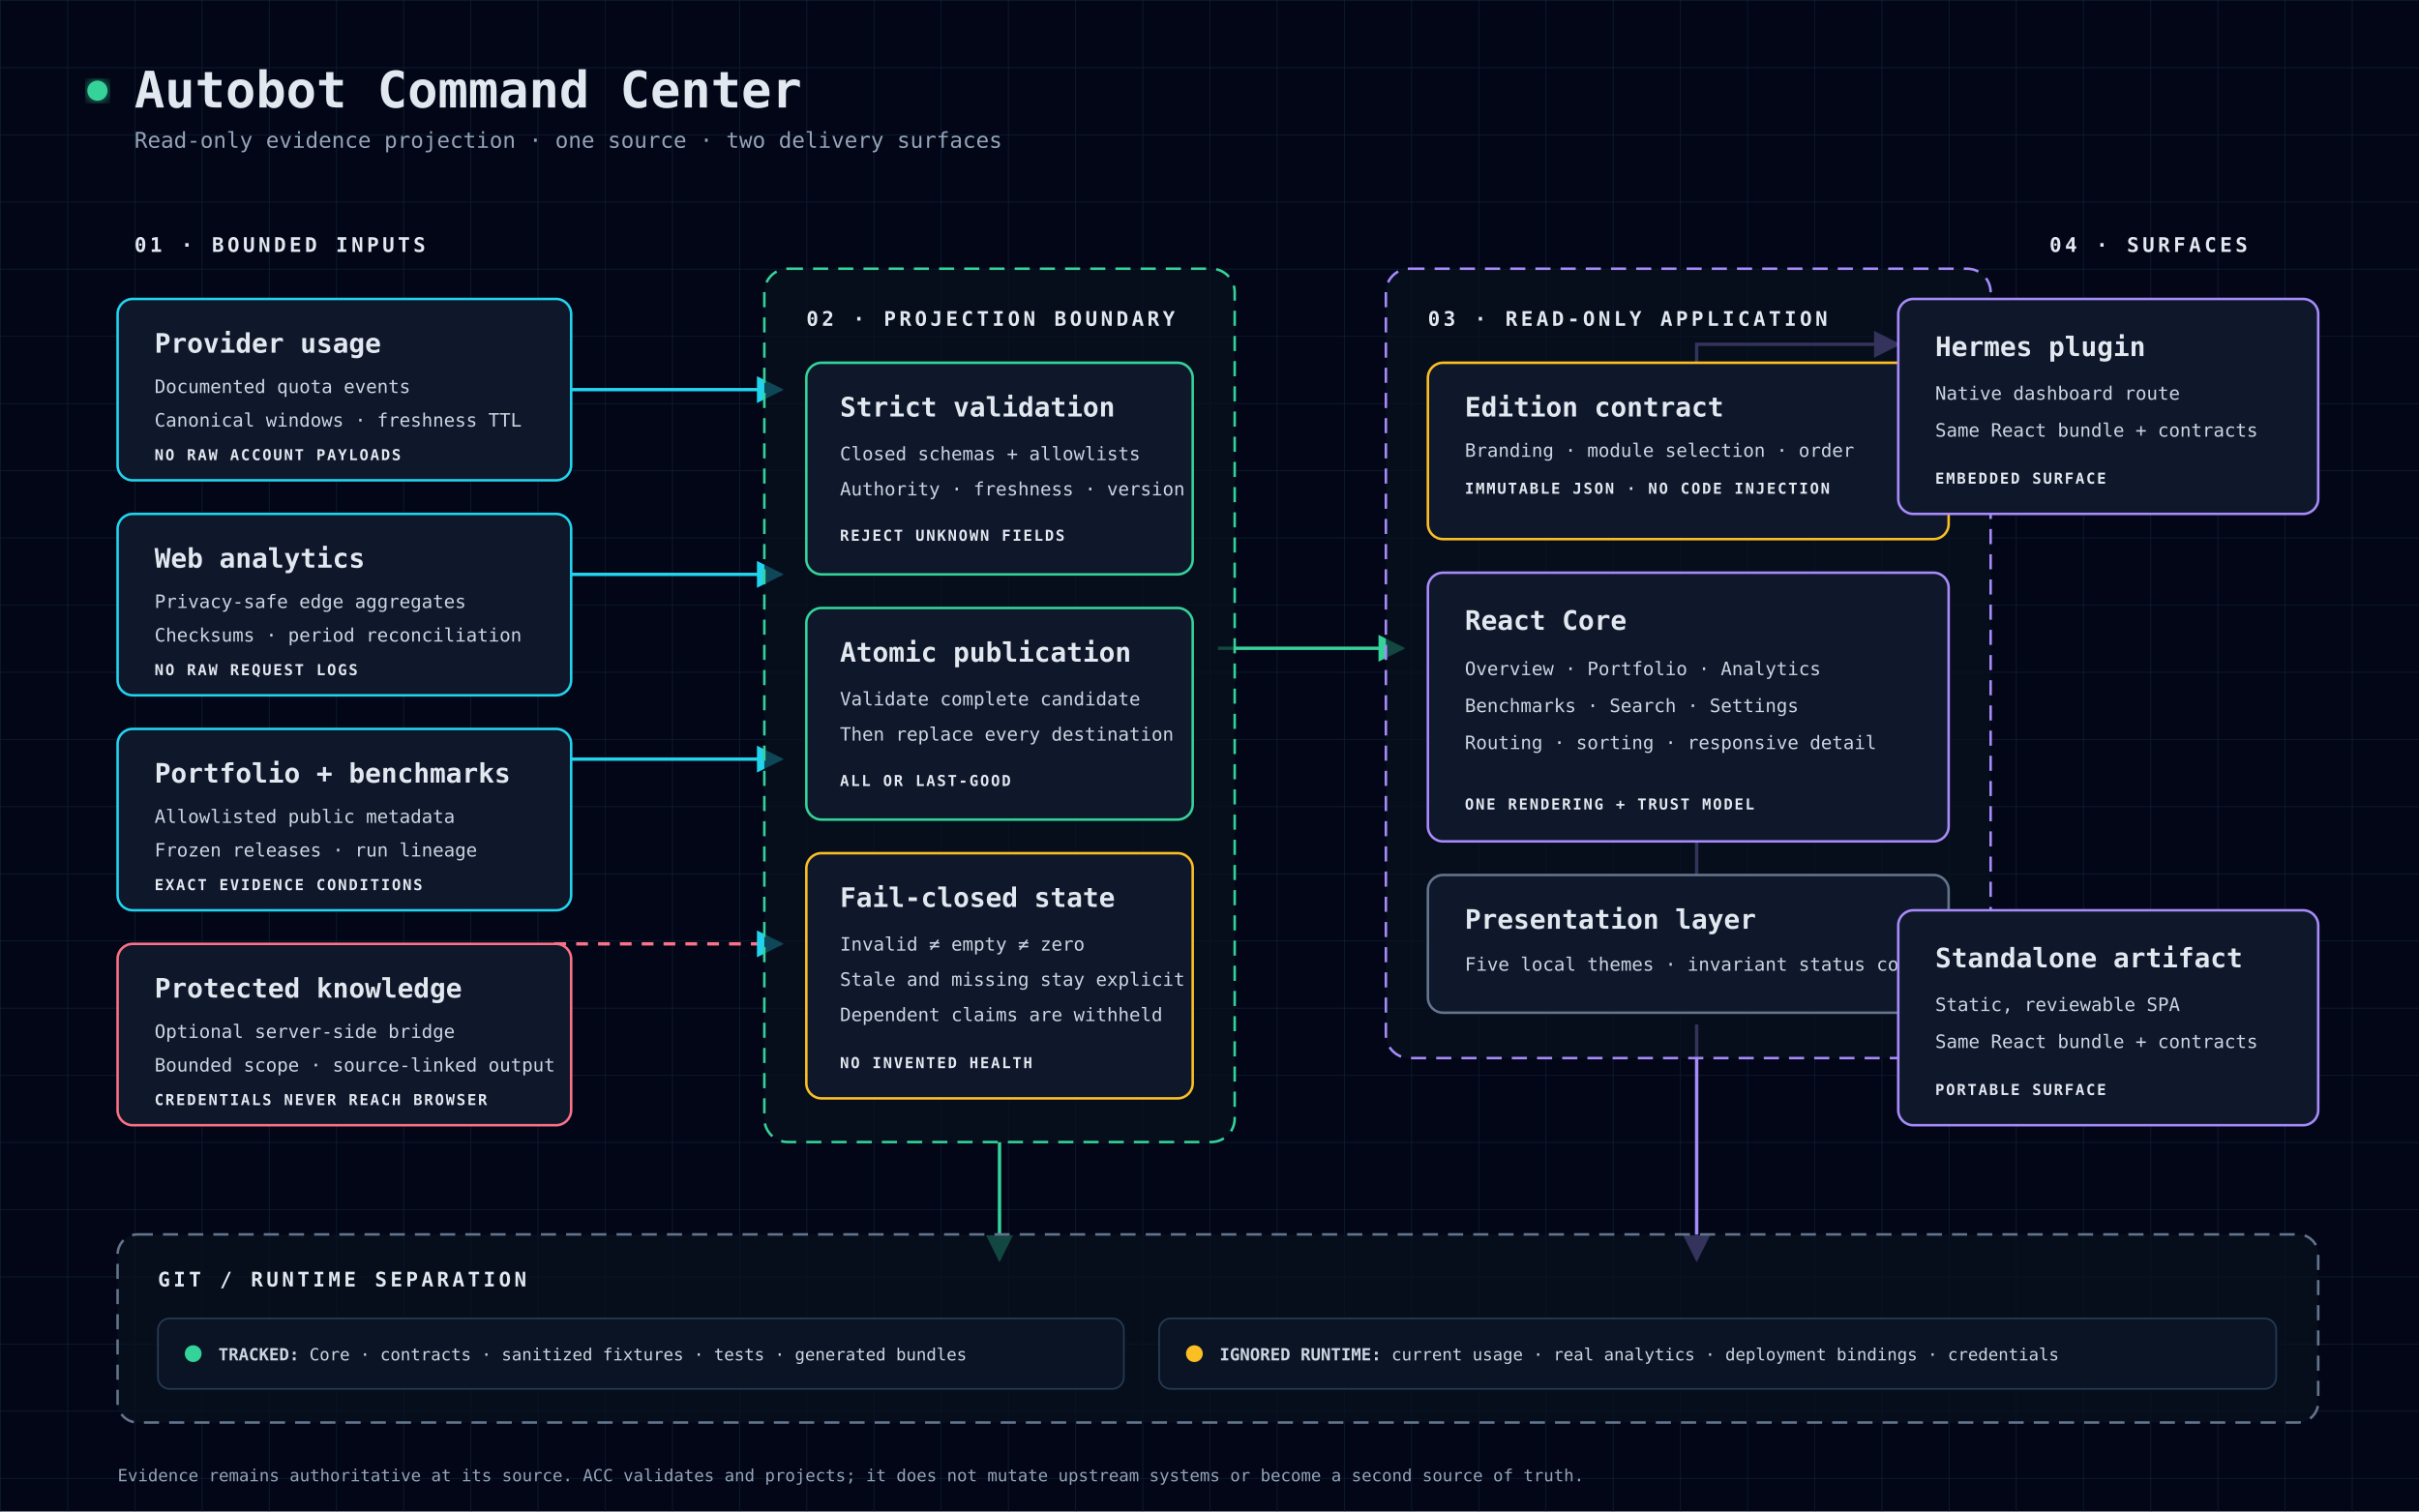
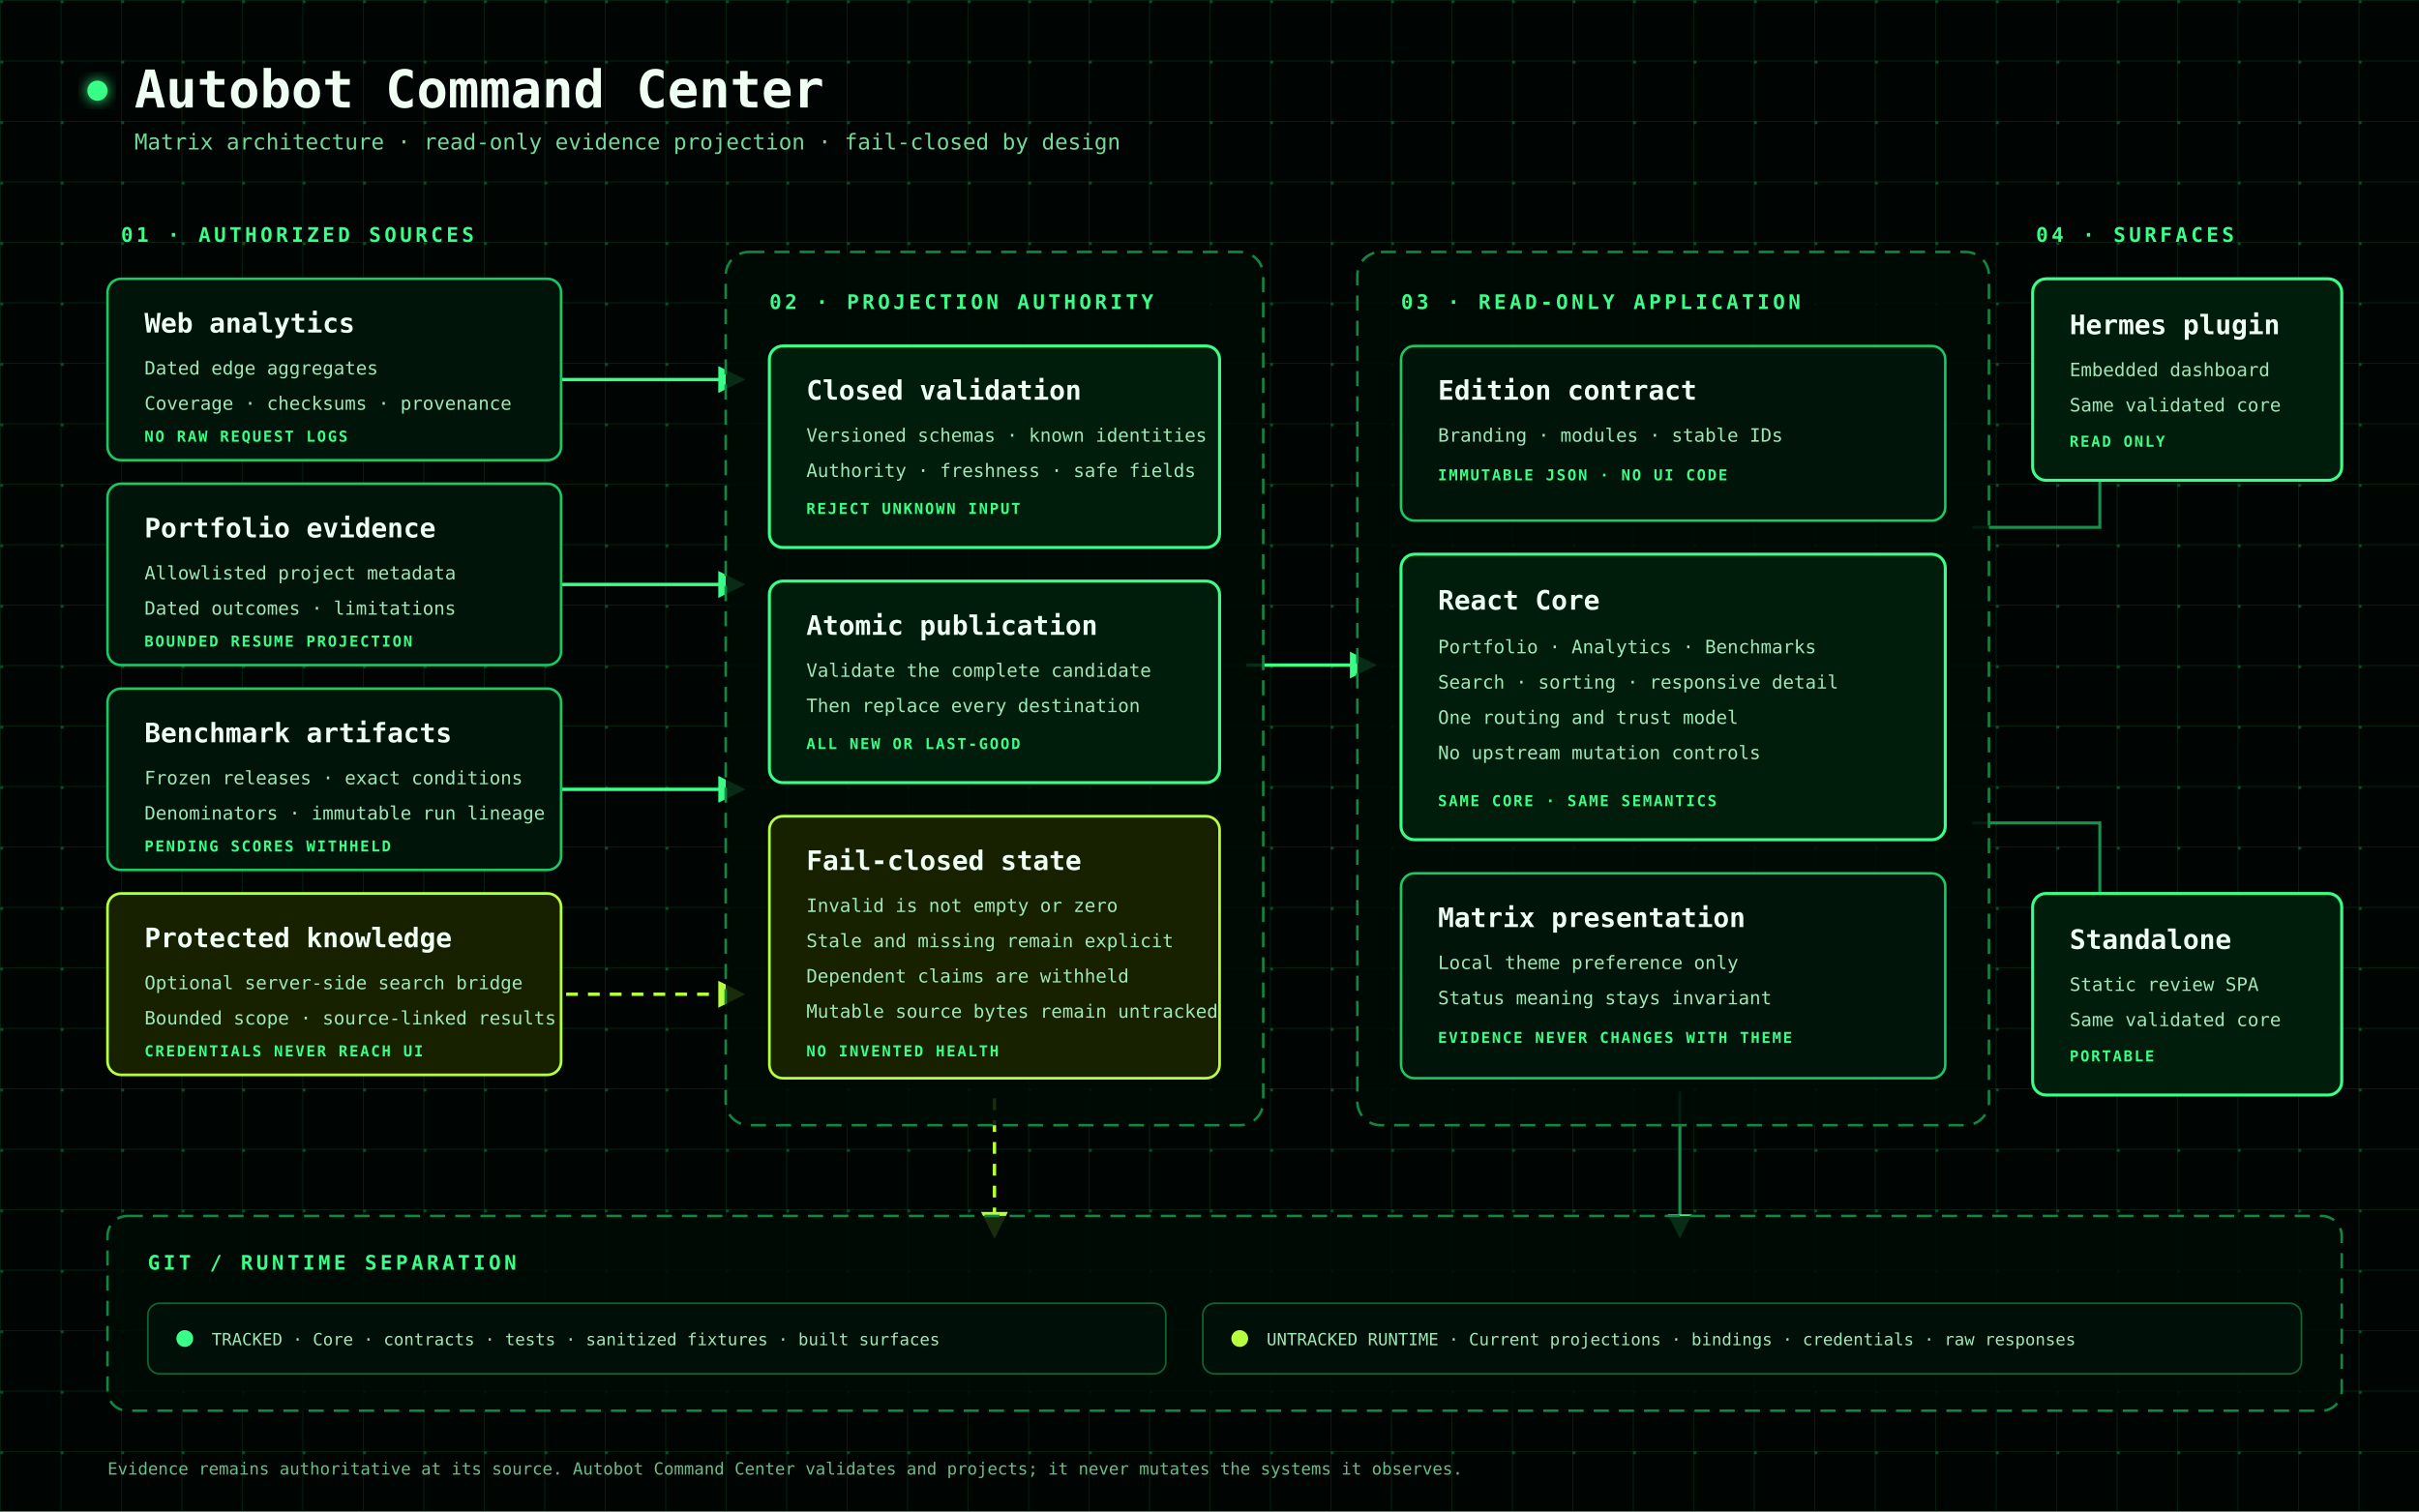
<svg xmlns="http://www.w3.org/2000/svg" width="1440" height="900" viewBox="0 0 1440 900" role="img" aria-labelledby="title desc">
  <defs>
-     <pattern id="grid" width="40" height="40" patternUnits="userSpaceOnUse">
-       <path d="M40 0H0V40" fill="none" stroke="#173043" stroke-width="0.7" />
+     <pattern id="grid" width="36" height="36" patternUnits="userSpaceOnUse">
+       <path d="M36 0H0V36" fill="none" stroke="#063b1d" stroke-width="0.7" />
+       <circle cx="1" cy="1" r="1" fill="#0b5f2c" />
    </pattern>
-     <filter id="glow">
-       <feGaussianBlur stdDeviation="4" result="b" />
+     <filter id="glow" x="-40%" y="-40%" width="180%" height="180%">
+       <feGaussianBlur stdDeviation="4" result="blur" />
      <feMerge>
-         <feMergeNode in="b" />
+         <feMergeNode in="blur" />
        <feMergeNode in="SourceGraphic" />
      </feMerge>
    </filter>
-     <marker id="cyan-arrow" viewBox="0 0 10 10" refX="9" refY="5" markerWidth="8" markerHeight="8" orient="auto">
-       <path d="M0 0L10 5L0 10Z" fill="#22d3ee" />
+     <marker id="arrow" viewBox="0 0 10 10" refX="9" refY="5" markerWidth="8" markerHeight="8" orient="auto">
+       <path d="M0 0L10 5L0 10Z" fill="#39ff88" />
    </marker>
-     <marker id="green-arrow" viewBox="0 0 10 10" refX="9" refY="5" markerWidth="8" markerHeight="8" orient="auto">
-       <path d="M0 0L10 5L0 10Z" fill="#34d399" />
-     </marker>
-     <marker id="violet-arrow" viewBox="0 0 10 10" refX="9" refY="5" markerWidth="8" markerHeight="8" orient="auto">
-       <path d="M0 0L10 5L0 10Z" fill="#a78bfa" />
+     <marker id="warn-arrow" viewBox="0 0 10 10" refX="9" refY="5" markerWidth="8" markerHeight="8" orient="auto">
+       <path d="M0 0L10 5L0 10Z" fill="#b7ff3c" />
    </marker>
    <style>
-       text{font-family:ui-monospace,SFMono-Regular,Menlo,Consolas,monospace;fill:#e2e8f0}.title{font-size:30px;font-weight:800}.subtitle{font-size:13px;fill:#94a3b8}.section{font-size:12px;font-weight:800;letter-spacing:2px}.name{font-size:16px;font-weight:800}.copy{font-size:11px;fill:#cbd5e1}.tiny{font-size:10px;fill:#94a3b8}.pill{font-size:9px;font-weight:800;letter-spacing:1px}.box{fill:#0f172a;stroke-width:1.5}.cyan{stroke:#22d3ee}.green{stroke:#34d399}.violet{stroke:#a78bfa}.amber{stroke:#fbbf24}.rose{stroke:#fb7185}.slate{stroke:#64748b}.flow{fill:none;stroke-width:2}.dash{stroke-dasharray:7 6}.boundary{fill:#07111f;fill-opacity:.72;stroke-width:1.5;stroke-dasharray:9 6}.card{fill:#0b1424;stroke:#243b53;stroke-width:1}.legend{font-size:10px;fill:#cbd5e1}
+       text{font-family:ui-monospace,SFMono-Regular,Menlo,Consolas,monospace;fill:#d8ffe5}.title{font-size:31px;font-weight:800;fill:#f0fff4}.subtitle{font-size:13px;fill:#73d99a}.section{font-size:12px;font-weight:800;letter-spacing:2px;fill:#39ff88}.name{font-size:16px;font-weight:800;fill:#effff4}.copy{font-size:11px;fill:#a0e7b8}.tiny{font-size:10px;fill:#69bd87}.pill{font-size:9px;font-weight:800;letter-spacing:1px;fill:#39ff88}.box{fill:#001409;stroke:#19c965;stroke-width:1.5}.box-strong{fill:#001d0c;stroke:#39ff88;stroke-width:1.8}.box-warn{fill:#172100;stroke:#b7ff3c;stroke-width:1.6}.boundary{fill:#000b05;fill-opacity:.86;stroke:#118743;stroke-width:1.5;stroke-dasharray:9 6}.flow{fill:none;stroke:#39ff88;stroke-width:2}.flow-muted{fill:none;stroke:#15934c;stroke-width:1.8}.flow-warn{fill:none;stroke:#b7ff3c;stroke-width:2;stroke-dasharray:7 6}.card{fill:#001008;stroke:#126331;stroke-width:1}.legend{font-size:10px;fill:#a0e7b8}
    </style>
  </defs>
-   <rect width="1440" height="900" fill="#020617" />
-   <rect width="1440" height="900" fill="url(#grid)" opacity=".7" />
-   <circle cx="58" cy="54" r="6" fill="#34d399" filter="url(#glow)" />
+   <rect width="1440" height="900" fill="#000503" />
+   <rect width="1440" height="900" fill="url(#grid)" opacity=".78" />
+   <circle cx="58" cy="54" r="6" fill="#39ff88" filter="url(#glow)" />
  <text x="80" y="64" class="title">Autobot Command Center</text>
-   <text x="80" y="88" class="subtitle">Read-only evidence projection · one source · two delivery surfaces</text>
-   <path d="M330 232H465" class="flow cyan" marker-end="url(#cyan-arrow)" />
-   <path d="M330 342H465" class="flow cyan" marker-end="url(#cyan-arrow)" />
-   <path d="M330 452H465" class="flow cyan" marker-end="url(#cyan-arrow)" />
-   <path d="M330 562H465" class="flow rose dash" marker-end="url(#cyan-arrow)" />
-   <path d="M725 386H835" class="flow green" marker-end="url(#green-arrow)" />
-   <path d="M1010 270V205H1130" class="flow violet" marker-end="url(#violet-arrow)" />
-   <path d="M1010 500V565H1130" class="flow violet" marker-end="url(#violet-arrow)" />
-   <path d="M595 680V750" class="flow green" marker-end="url(#green-arrow)" />
-   <path d="M1010 610V750" class="flow violet" marker-end="url(#violet-arrow)" />
-   <text x="80" y="150" class="section" fill="#22d3ee">01 · BOUNDED INPUTS</text>
-   <rect x="70" y="178" width="270" height="108" rx="9" class="box cyan" />
-   <text x="92" y="210" class="name">Provider usage</text>
-   <text x="92" y="234" class="copy">Documented quota events</text>
-   <text x="92" y="254" class="copy">Canonical windows · freshness TTL</text>
-   <text x="92" y="274" class="pill" fill="#22d3ee">NO RAW ACCOUNT PAYLOADS</text>
-   <rect x="70" y="306" width="270" height="108" rx="9" class="box cyan" />
-   <text x="92" y="338" class="name">Web analytics</text>
-   <text x="92" y="362" class="copy">Privacy-safe edge aggregates</text>
-   <text x="92" y="382" class="copy">Checksums · period reconciliation</text>
-   <text x="92" y="402" class="pill" fill="#22d3ee">NO RAW REQUEST LOGS</text>
-   <rect x="70" y="434" width="270" height="108" rx="9" class="box cyan" />
-   <text x="92" y="466" class="name">Portfolio + benchmarks</text>
-   <text x="92" y="490" class="copy">Allowlisted public metadata</text>
-   <text x="92" y="510" class="copy">Frozen releases · run lineage</text>
-   <text x="92" y="530" class="pill" fill="#22d3ee">EXACT EVIDENCE CONDITIONS</text>
-   <rect x="70" y="562" width="270" height="108" rx="9" class="box rose" />
-   <text x="92" y="594" class="name">Protected knowledge</text>
-   <text x="92" y="618" class="copy">Optional server-side bridge</text>
-   <text x="92" y="638" class="copy">Bounded scope · source-linked output</text>
-   <text x="92" y="658" class="pill" fill="#fb7185">CREDENTIALS NEVER REACH BROWSER</text>
-   <rect x="455" y="160" width="280" height="520" rx="14" class="boundary green" />
-   <text x="480" y="194" class="section" fill="#34d399">02 · PROJECTION BOUNDARY</text>
-   <rect x="480" y="216" width="230" height="126" rx="9" class="box green" />
-   <text x="500" y="248" class="name">Strict validation</text>
-   <text x="500" y="274" class="copy">Closed schemas + allowlists</text>
-   <text x="500" y="295" class="copy">Authority · freshness · version</text>
-   <text x="500" y="322" class="pill" fill="#34d399">REJECT UNKNOWN FIELDS</text>
-   <rect x="480" y="362" width="230" height="126" rx="9" class="box green" />
-   <text x="500" y="394" class="name">Atomic publication</text>
-   <text x="500" y="420" class="copy">Validate complete candidate</text>
-   <text x="500" y="441" class="copy">Then replace every destination</text>
-   <text x="500" y="468" class="pill" fill="#34d399">ALL OR LAST-GOOD</text>
-   <rect x="480" y="508" width="230" height="146" rx="9" class="box amber" />
-   <text x="500" y="540" class="name">Fail-closed state</text>
-   <text x="500" y="566" class="copy">Invalid ≠ empty ≠ zero</text>
-   <text x="500" y="587" class="copy">Stale and missing stay explicit</text>
-   <text x="500" y="608" class="copy">Dependent claims are withheld</text>
-   <text x="500" y="636" class="pill" fill="#fbbf24">NO INVENTED HEALTH</text>
-   <rect x="825" y="160" width="360" height="470" rx="14" class="boundary violet" />
-   <text x="850" y="194" class="section" fill="#a78bfa">03 · READ-ONLY APPLICATION</text>
-   <rect x="850" y="216" width="310" height="105" rx="9" class="box amber" />
-   <text x="872" y="248" class="name">Edition contract</text>
-   <text x="872" y="272" class="copy">Branding · module selection · order</text>
-   <text x="872" y="294" class="pill" fill="#fbbf24">IMMUTABLE JSON · NO CODE INJECTION</text>
-   <rect x="850" y="341" width="310" height="160" rx="9" class="box violet" />
-   <text x="872" y="375" class="name">React Core</text>
-   <text x="872" y="402" class="copy">Overview · Portfolio · Analytics</text>
-   <text x="872" y="424" class="copy">Benchmarks · Search · Settings</text>
-   <text x="872" y="446" class="copy">Routing · sorting · responsive detail</text>
-   <text x="872" y="482" class="pill" fill="#a78bfa">ONE RENDERING + TRUST MODEL</text>
-   <rect x="850" y="521" width="310" height="82" rx="9" class="box slate" />
-   <text x="872" y="553" class="name">Presentation layer</text>
-   <text x="872" y="578" class="copy">Five local themes · invariant status colors</text>
-   <text x="1220" y="150" class="section" fill="#a78bfa">04 · SURFACES</text>
-   <rect x="1130" y="178" width="250" height="128" rx="9" class="box violet" />
-   <text x="1152" y="212" class="name">Hermes plugin</text>
-   <text x="1152" y="238" class="copy">Native dashboard route</text>
-   <text x="1152" y="260" class="copy">Same React bundle + contracts</text>
-   <text x="1152" y="288" class="pill" fill="#a78bfa">EMBEDDED SURFACE</text>
-   <rect x="1130" y="542" width="250" height="128" rx="9" class="box violet" />
-   <text x="1152" y="576" class="name">Standalone artifact</text>
-   <text x="1152" y="602" class="copy">Static, reviewable SPA</text>
-   <text x="1152" y="624" class="copy">Same React bundle + contracts</text>
-   <text x="1152" y="652" class="pill" fill="#a78bfa">PORTABLE SURFACE</text>
-   <rect x="70" y="735" width="1310" height="112" rx="12" class="boundary slate" />
-   <text x="94" y="766" class="section" fill="#94a3b8">GIT / RUNTIME SEPARATION</text>
-   <rect x="94" y="785" width="575" height="42" rx="7" class="card" />
-   <circle cx="115" cy="806" r="5" fill="#34d399" />
-   <text x="130" y="810" class="legend">
-     <tspan font-weight="800">TRACKED:</tspan> Core · contracts · sanitized fixtures · tests · generated bundles</text>
-   <rect x="690" y="785" width="665" height="42" rx="7" class="card" />
-   <circle cx="711" cy="806" r="5" fill="#fbbf24" />
-   <text x="726" y="810" class="legend">
-     <tspan font-weight="800">IGNORED RUNTIME:</tspan> current usage · real analytics · deployment bindings · credentials</text>
-   <text x="70" y="882" class="tiny">Evidence remains authoritative at its source. ACC validates and projects; it does not mutate upstream systems or become a second source of truth.</text>
+   <text x="80" y="89" class="subtitle">Matrix architecture · read-only evidence projection · fail-closed by design</text>
+   <path d="M324 226H442" class="flow" marker-end="url(#arrow)" />
+   <path d="M324 348H442" class="flow" marker-end="url(#arrow)" />
+   <path d="M324 470H442" class="flow" marker-end="url(#arrow)" />
+   <path d="M324 592H442" class="flow-warn" marker-end="url(#warn-arrow)" />
+   <path d="M742 396H818" class="flow" marker-end="url(#arrow)" />
+   <path d="M1174 314H1250V232" class="flow-muted" marker-end="url(#arrow)" />
+   <path d="M1174 490H1250V592" class="flow-muted" marker-end="url(#arrow)" />
+   <path d="M592 654V736" class="flow-warn" marker-end="url(#warn-arrow)" />
+   <path d="M1000 650V736" class="flow-muted" marker-end="url(#arrow)" />
+   <text x="72" y="144" class="section">01 · AUTHORIZED SOURCES</text>
+   <rect x="64" y="166" width="270" height="108" rx="8" class="box" />
+   <text x="86" y="198" class="name">Web analytics</text>
+   <text x="86" y="223" class="copy">Dated edge aggregates</text>
+   <text x="86" y="244" class="copy">Coverage · checksums · provenance</text>
+   <text x="86" y="263" class="pill">NO RAW REQUEST LOGS</text>
+   <rect x="64" y="288" width="270" height="108" rx="8" class="box" />
+   <text x="86" y="320" class="name">Portfolio evidence</text>
+   <text x="86" y="345" class="copy">Allowlisted project metadata</text>
+   <text x="86" y="366" class="copy">Dated outcomes · limitations</text>
+   <text x="86" y="385" class="pill">BOUNDED RESUME PROJECTION</text>
+   <rect x="64" y="410" width="270" height="108" rx="8" class="box" />
+   <text x="86" y="442" class="name">Benchmark artifacts</text>
+   <text x="86" y="467" class="copy">Frozen releases · exact conditions</text>
+   <text x="86" y="488" class="copy">Denominators · immutable run lineage</text>
+   <text x="86" y="507" class="pill">PENDING SCORES WITHHELD</text>
+   <rect x="64" y="532" width="270" height="108" rx="8" class="box-warn" />
+   <text x="86" y="564" class="name">Protected knowledge</text>
+   <text x="86" y="589" class="copy">Optional server-side search bridge</text>
+   <text x="86" y="610" class="copy">Bounded scope · source-linked results</text>
+   <text x="86" y="629" class="pill" fill="#b7ff3c">CREDENTIALS NEVER REACH UI</text>
+   <rect x="432" y="150" width="320" height="520" rx="14" class="boundary" />
+   <text x="458" y="184" class="section">02 · PROJECTION AUTHORITY</text>
+   <rect x="458" y="206" width="268" height="120" rx="8" class="box-strong" />
+   <text x="480" y="238" class="name">Closed validation</text>
+   <text x="480" y="263" class="copy">Versioned schemas · known identities</text>
+   <text x="480" y="284" class="copy">Authority · freshness · safe fields</text>
+   <text x="480" y="306" class="pill">REJECT UNKNOWN INPUT</text>
+   <rect x="458" y="346" width="268" height="120" rx="8" class="box-strong" />
+   <text x="480" y="378" class="name">Atomic publication</text>
+   <text x="480" y="403" class="copy">Validate the complete candidate</text>
+   <text x="480" y="424" class="copy">Then replace every destination</text>
+   <text x="480" y="446" class="pill">ALL NEW OR LAST-GOOD</text>
+   <rect x="458" y="486" width="268" height="156" rx="8" class="box-warn" />
+   <text x="480" y="518" class="name">Fail-closed state</text>
+   <text x="480" y="543" class="copy">Invalid is not empty or zero</text>
+   <text x="480" y="564" class="copy">Stale and missing remain explicit</text>
+   <text x="480" y="585" class="copy">Dependent claims are withheld</text>
+   <text x="480" y="606" class="copy">Mutable source bytes remain untracked</text>
+   <text x="480" y="629" class="pill" fill="#b7ff3c">NO INVENTED HEALTH</text>
+   <rect x="808" y="150" width="376" height="520" rx="14" class="boundary" />
+   <text x="834" y="184" class="section">03 · READ-ONLY APPLICATION</text>
+   <rect x="834" y="206" width="324" height="104" rx="8" class="box" />
+   <text x="856" y="238" class="name">Edition contract</text>
+   <text x="856" y="263" class="copy">Branding · modules · stable IDs</text>
+   <text x="856" y="286" class="pill">IMMUTABLE JSON · NO UI CODE</text>
+   <rect x="834" y="330" width="324" height="170" rx="8" class="box-strong" />
+   <text x="856" y="363" class="name">React Core</text>
+   <text x="856" y="389" class="copy">Portfolio · Analytics · Benchmarks</text>
+   <text x="856" y="410" class="copy">Search · sorting · responsive detail</text>
+   <text x="856" y="431" class="copy">One routing and trust model</text>
+   <text x="856" y="452" class="copy">No upstream mutation controls</text>
+   <text x="856" y="480" class="pill">SAME CORE · SAME SEMANTICS</text>
+   <rect x="834" y="520" width="324" height="122" rx="8" class="box" />
+   <text x="856" y="552" class="name">Matrix presentation</text>
+   <text x="856" y="577" class="copy">Local theme preference only</text>
+   <text x="856" y="598" class="copy">Status meaning stays invariant</text>
+   <text x="856" y="621" class="pill">EVIDENCE NEVER CHANGES WITH THEME</text>
+   <text x="1212" y="144" class="section">04 · SURFACES</text>
+   <rect x="1210" y="166" width="184" height="120" rx="8" class="box-strong" />
+   <text x="1232" y="199" class="name">Hermes plugin</text>
+   <text x="1232" y="224" class="copy">Embedded dashboard</text>
+   <text x="1232" y="245" class="copy">Same validated core</text>
+   <text x="1232" y="266" class="pill">READ ONLY</text>
+   <rect x="1210" y="532" width="184" height="120" rx="8" class="box-strong" />
+   <text x="1232" y="565" class="name">Standalone</text>
+   <text x="1232" y="590" class="copy">Static review SPA</text>
+   <text x="1232" y="611" class="copy">Same validated core</text>
+   <text x="1232" y="632" class="pill">PORTABLE</text>
+   <rect x="64" y="724" width="1330" height="116" rx="12" class="boundary" />
+   <text x="88" y="756" class="section">GIT / RUNTIME SEPARATION</text>
+   <rect x="88" y="776" width="606" height="42" rx="7" class="card" />
+   <circle cx="110" cy="797" r="5" fill="#39ff88" />
+   <text x="126" y="801" class="legend">TRACKED · Core · contracts · tests · sanitized fixtures · built surfaces</text>
+   <rect x="716" y="776" width="654" height="42" rx="7" class="card" />
+   <circle cx="738" cy="797" r="5" fill="#b7ff3c" />
+   <text x="754" y="801" class="legend">UNTRACKED RUNTIME · Current projections · bindings · credentials · raw responses</text>
+   <text x="64" y="878" class="tiny">Evidence remains authoritative at its source. Autobot Command Center validates and projects; it never mutates the systems it observes.</text>
</svg>
